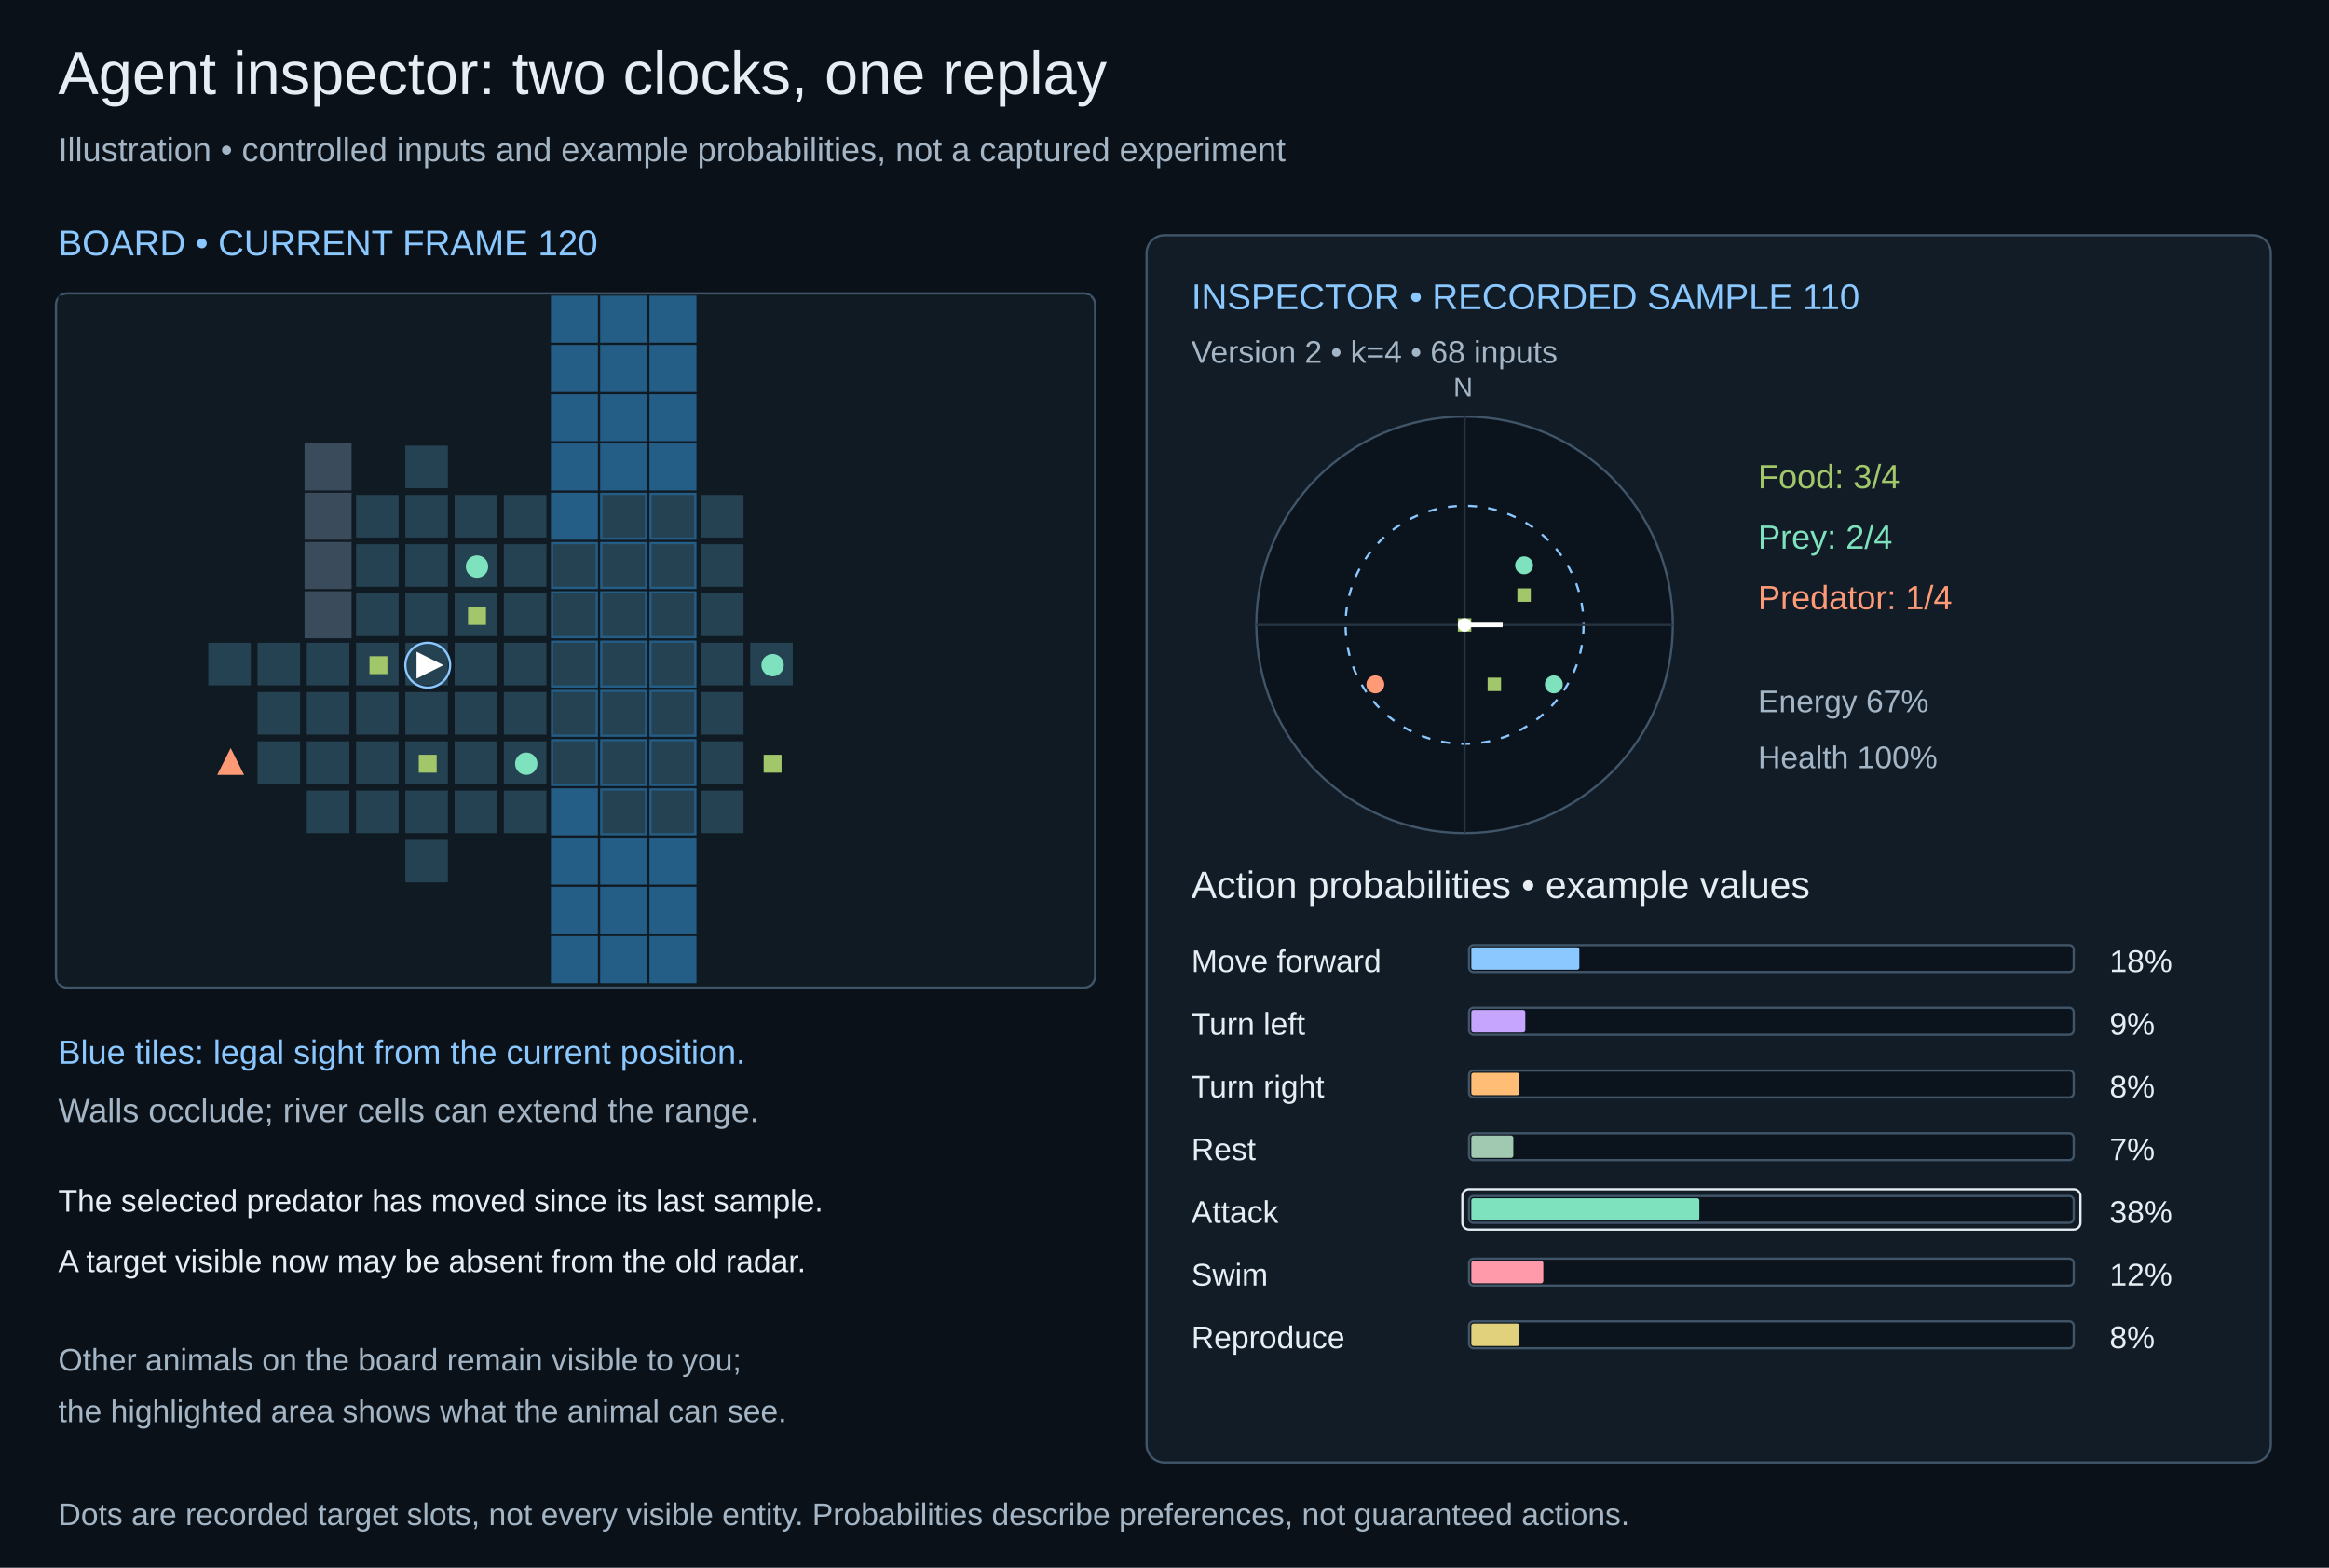
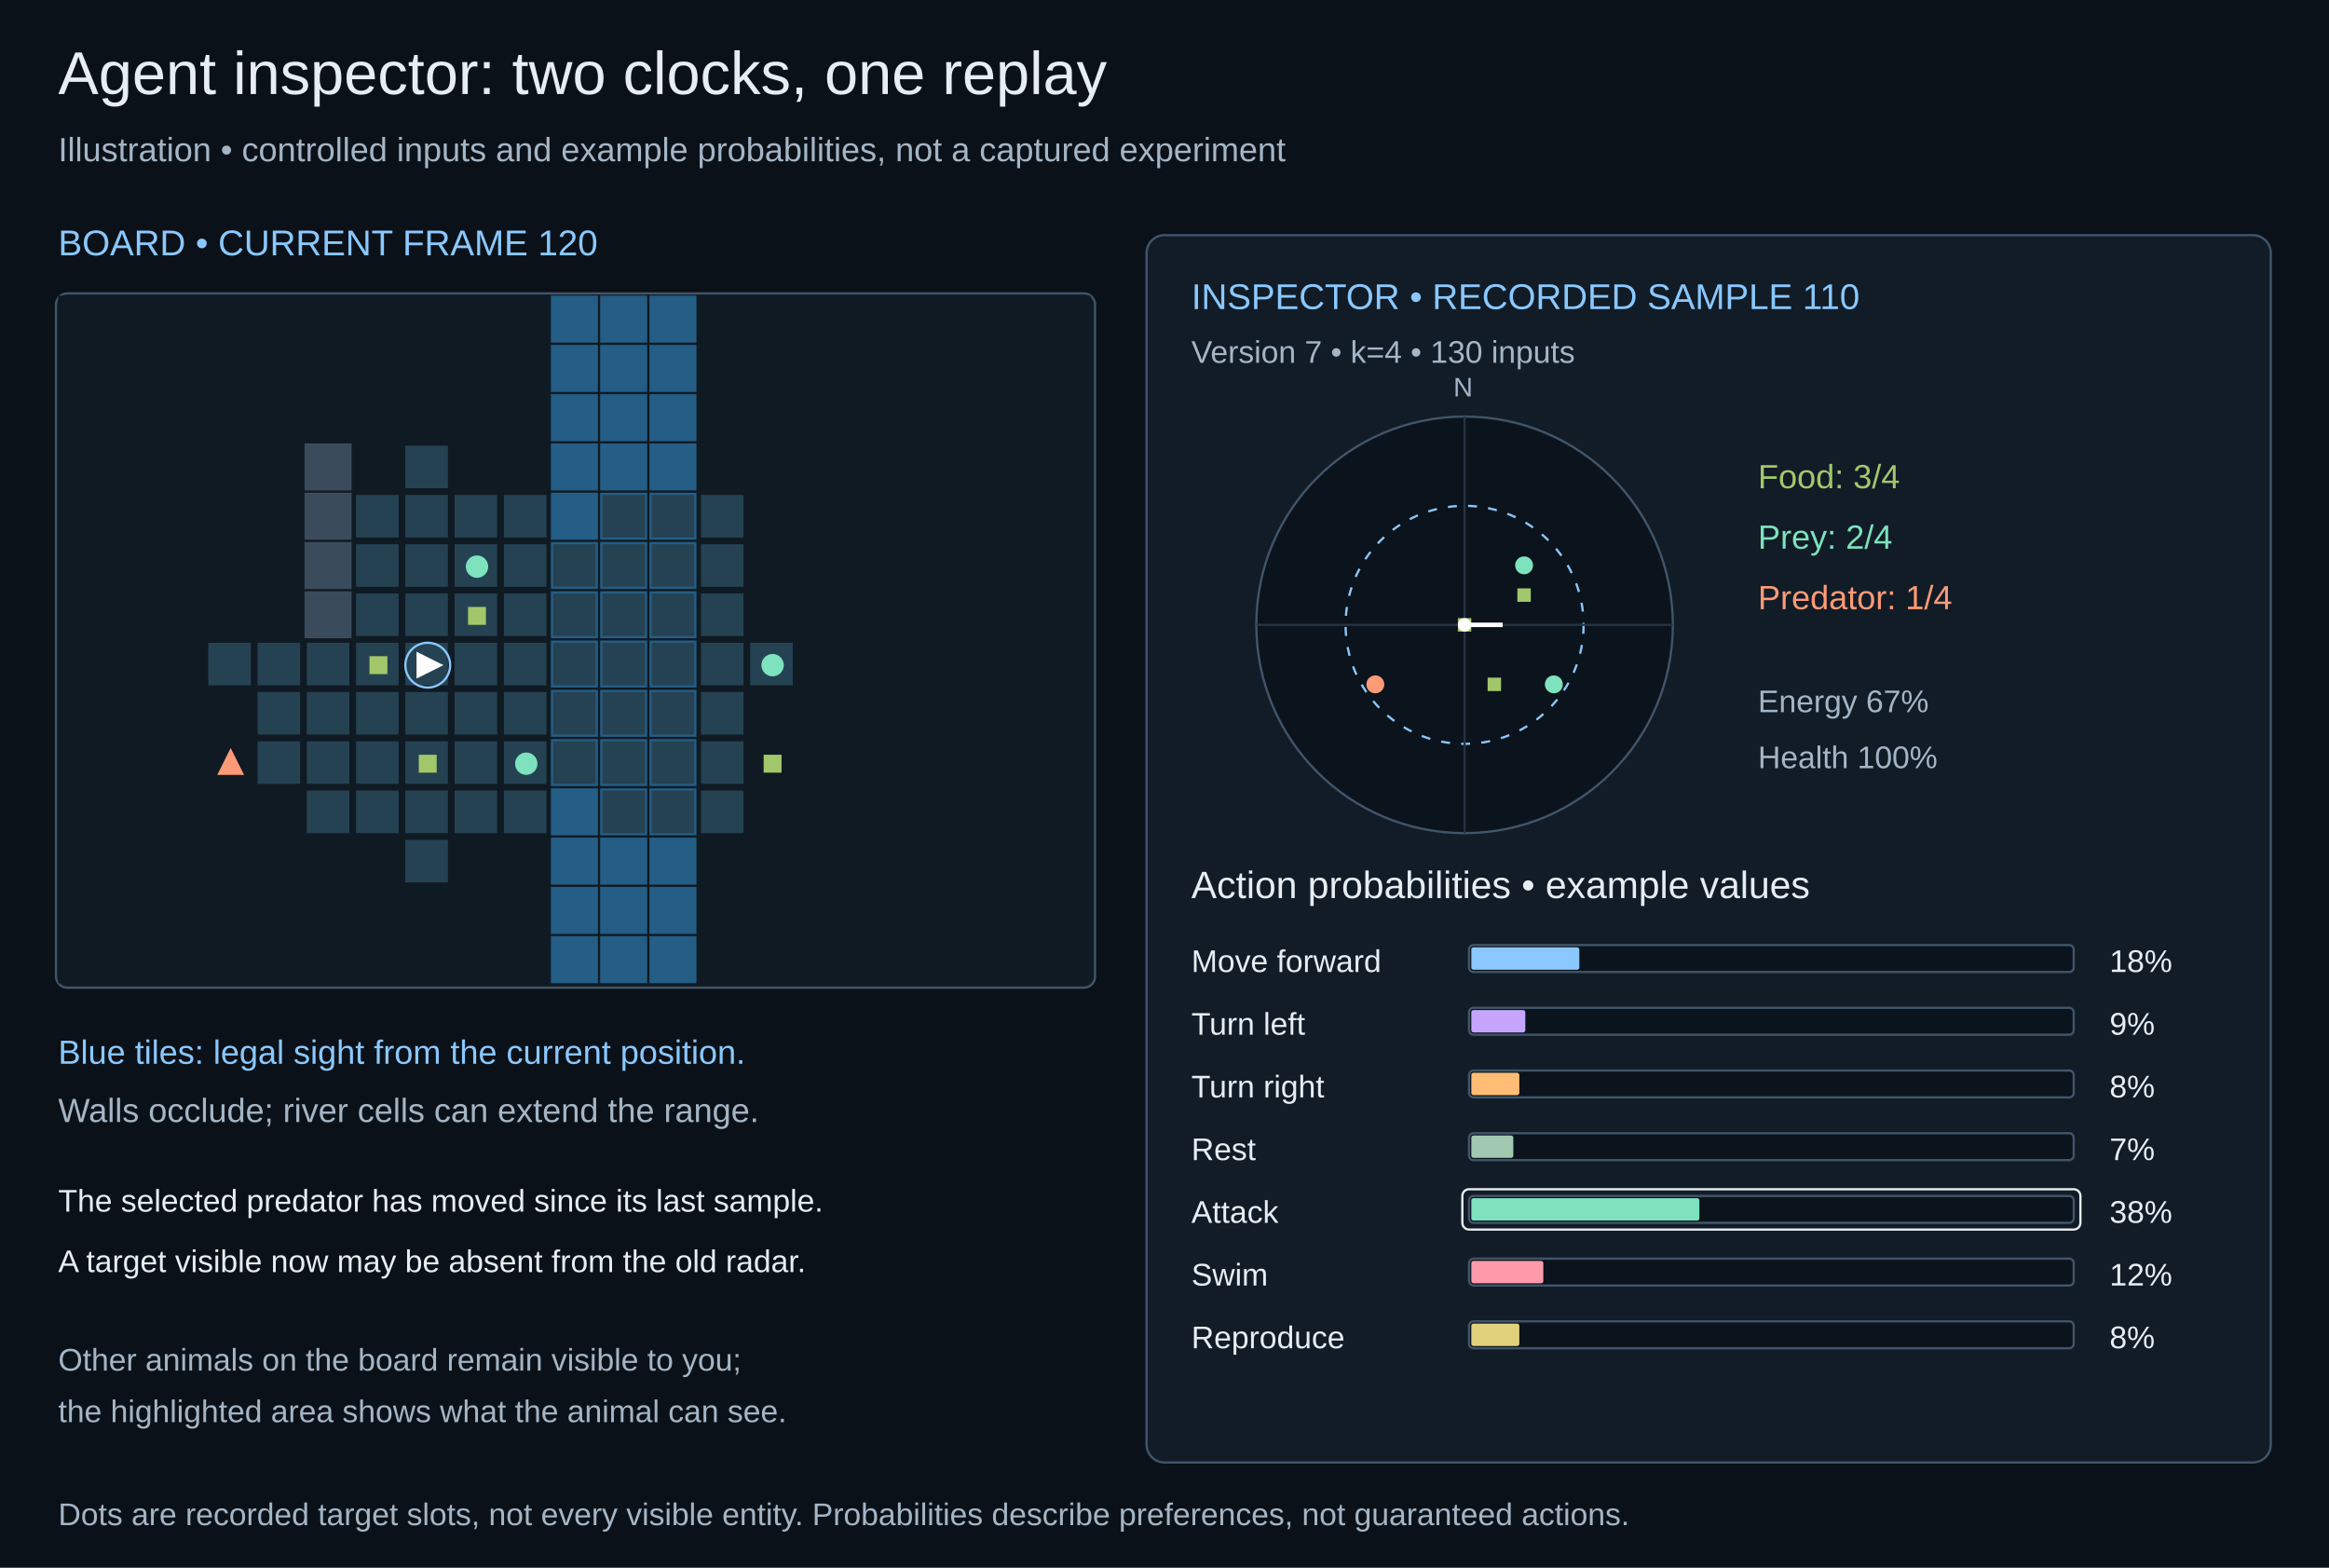
<svg xmlns="http://www.w3.org/2000/svg" width="1040" height="700" viewBox="0 0 1040 700" role="img" aria-labelledby="title description">
  <style>/* Shared source for standalone viewer/inspector SVG specimens. */
@media (prefers-color-scheme: light) {
+   [fill='#03091c'] {
+     fill: #304c52;
+   }
+   [stroke='#89d4ff90'] {
+     stroke: #145b8fb0;
+   }
  svg {
    --viz-0b131c: #eaf0f5;
    --viz-415569: #a2b5c7;
    --viz-263341: #b7c8d7;
    --viz-8ac8ff88: #1f639c88;
    --viz-fff: #172c3c;
    --viz-61798f: #617385;
    --viz-8b9cad: #667788;
    --viz-7de2bd: #19714f;
    --viz-ff9aab: #b33352;
    --viz-ff9a77: #a84122;
    --viz-c6a5ff: #7252a5;
    --viz-a2c76b: #5c741a;
    --viz-8ac8ff: #1f639c;
    --viz-ffbd75: #965616;
    --viz-a1c8b0: #416d55;
    --viz-e1d17c: #7c6a18;
    --viz-79d6df: #236f7c;
  }
+   [fill='#63ab6f'] {
+     fill: #34784a;
+   }
+   [stroke='#63ab6f'] {
+     stroke: #34784a;
+   }
  svg text {
    fill: #172c3c;
  }
  svg .muted,
  svg .viewer-component text {
    fill: #4b6073;
  }
  [fill='#0b131c'] {
    fill: #eaf0f5;
  }
  [stroke='#0b131c'] {
    stroke: #eaf0f5;
  }
  [style*='fill:#0b131c'] {
    fill: #eaf0f5 !important;
  }
  [fill='#415569'] {
    fill: #a2b5c7;
  }
  [stroke='#415569'] {
    stroke: #a2b5c7;
  }
  [style*='fill:#415569'] {
    fill: #a2b5c7 !important;
  }
  [fill='#263341'] {
    fill: #b7c8d7;
  }
  [stroke='#263341'] {
    stroke: #b7c8d7;
  }
  [style*='fill:#263341'] {
    fill: #b7c8d7 !important;
  }
  [fill='#fff'] {
    fill: #172c3c;
  }
  [stroke='#fff'] {
    stroke: #172c3c;
  }
  [style*='fill:#fff'] {
    fill: #172c3c !important;
  }
  [fill='#61798f'] {
    fill: #617385;
  }
  [stroke='#61798f'] {
    stroke: #617385;
  }
  [style*='fill:#61798f'] {
    fill: #617385 !important;
  }
  [fill='#8b9cad'] {
    fill: #667788;
  }
  [stroke='#8b9cad'] {
    stroke: #667788;
  }
  [style*='fill:#8b9cad'] {
    fill: #667788 !important;
  }
  [fill='#7de2bd'] {
    fill: #19714f;
  }
  [stroke='#7de2bd'] {
    stroke: #19714f;
  }
  [style*='fill:#7de2bd'] {
    fill: #19714f !important;
  }
  [fill='#ff9aab'] {
    fill: #b33352;
  }
  [stroke='#ff9aab'] {
    stroke: #b33352;
  }
  [style*='fill:#ff9aab'] {
    fill: #b33352 !important;
  }
  [fill='#ff9a77'] {
    fill: #a84122;
  }
  [stroke='#ff9a77'] {
    stroke: #a84122;
  }
  [style*='fill:#ff9a77'] {
    fill: #a84122 !important;
  }
  [fill='#c6a5ff'] {
    fill: #7252a5;
  }
  [stroke='#c6a5ff'] {
    stroke: #7252a5;
  }
  [style*='fill:#c6a5ff'] {
    fill: #7252a5 !important;
  }
  [fill='#a2c76b'] {
    fill: #5c741a;
  }
  [stroke='#a2c76b'] {
    stroke: #5c741a;
  }
  [style*='fill:#a2c76b'] {
    fill: #5c741a !important;
  }
  [fill='#8ac8ff'] {
    fill: #1f639c;
  }
  [stroke='#8ac8ff'] {
    stroke: #1f639c;
  }
  [style*='fill:#8ac8ff'] {
    fill: #1f639c !important;
  }
  [fill='#ffbd75'] {
    fill: #965616;
  }
  [stroke='#ffbd75'] {
    stroke: #965616;
  }
  [style*='fill:#ffbd75'] {
    fill: #965616 !important;
  }
  [fill='#a1c8b0'] {
    fill: #416d55;
  }
  [stroke='#a1c8b0'] {
    stroke: #416d55;
  }
  [style*='fill:#a1c8b0'] {
    fill: #416d55 !important;
  }
  [fill='#e1d17c'] {
    fill: #7c6a18;
  }
  [stroke='#e1d17c'] {
    stroke: #7c6a18;
  }
  [style*='fill:#e1d17c'] {
    fill: #7c6a18 !important;
  }
  [fill='#79d6df'] {
    fill: #236f7c;
  }
  [stroke='#79d6df'] {
    stroke: #236f7c;
  }
  [style*='fill:#79d6df'] {
    fill: #236f7c !important;
  }
  [fill='#0b1118'] {
    fill: #f2f5f8;
  }
  [stroke='#0b1118'] {
    stroke: #f2f5f8;
  }
  [style*='fill:#0b1118'] {
    fill: #f2f5f8 !important;
  }
  [fill='#111c21'] {
    fill: #f2f5f8;
  }
  [stroke='#111c21'] {
    stroke: #f2f5f8;
  }
  [style*='fill:#111c21'] {
    fill: #f2f5f8 !important;
  }
  [fill='#111c27'] {
    fill: #ffffff;
  }
  [stroke='#111c27'] {
    stroke: #ffffff;
  }
  [style*='fill:#111c27'] {
    fill: #ffffff !important;
  }
  [fill='#101a22'] {
    fill: #dce6d8;
  }
  [stroke='#101a22'] {
    stroke: #dce6d8;
  }
  [style*='fill:#101a22'] {
    fill: #dce6d8 !important;
  }
  [fill='#e6edf3'] {
    fill: #172c3c;
  }
  [stroke='#e6edf3'] {
    stroke: #172c3c;
  }
  [style*='fill:#e6edf3'] {
    fill: #172c3c !important;
  }
  [fill='#e1e9e8'] {
    fill: #172c3c;
  }
  [stroke='#e1e9e8'] {
    stroke: #172c3c;
  }
  [style*='fill:#e1e9e8'] {
    fill: #172c3c !important;
  }
  [fill='#a4b5c5'] {
    fill: #4b6073;
  }
  [stroke='#a4b5c5'] {
    stroke: #4b6073;
  }
  [style*='fill:#a4b5c5'] {
    fill: #4b6073 !important;
  }
  [fill='#a9bacc'] {
    fill: #4b6073;
  }
  [stroke='#a9bacc'] {
    stroke: #4b6073;
  }
  [style*='fill:#a9bacc'] {
    fill: #4b6073 !important;
  }
  [fill='#3a4b5c'] {
    fill: #6a7d89;
  }
  [stroke='#3a4b5c'] {
    stroke: #6a7d89;
  }
  [style*='fill:#3a4b5c'] {
    fill: #6a7d89 !important;
  }
  [fill='#13212a'] {
    fill: #e3edf4;
  }
  [fill='#1c1019'] {
    fill: #f6e3ea;
  }
  [fill='#102632'] {
    fill: #dceef7;
  }
  [fill='#f0dfba75'] {
    fill: #f7ead2;
+   }
+   /* Same-species competition uses the actual viewer's light-theme amber. */
+   [fill='#ffd08a'] {
+     fill: #9a4100;
+   }
+   [stroke='#ffd08a'] {
+     stroke: #9a4100;
+   }
+   text[stroke='#111827'] {
+     stroke: #ffffff;
  }
}
</style>
  <style>text{font-family:Arial,sans-serif;fill:#e6edf3}.muted{fill:#a4b5c5}</style>
  <rect x="0" y="0" width="1040" height="700" rx="0" fill="#0b1118" />
  <text x="26" y="42" font-size="27">Agent inspector: two clocks, one replay</text>
  <text x="26" y="72" font-size="15" style="fill:#a4b5c5">Illustration • controlled inputs and example probabilities, not a captured experiment</text>
  <text x="26" y="114" font-size="16" style="fill:#8ac8ff">BOARD • CURRENT FRAME 120</text>
  <rect x="25" y="131" width="464" height="310" rx="5" fill="#101a22" stroke="#415569" />
  <rect x="26" y="132" width="21" height="21" rx="0" fill="#101a22" />
  <rect x="48" y="132" width="21" height="21" rx="0" fill="#101a22" />
  <rect x="70" y="132" width="21" height="21" rx="0" fill="#101a22" />
  <rect x="92" y="132" width="21" height="21" rx="0" fill="#101a22" />
  <rect x="114" y="132" width="21" height="21" rx="0" fill="#101a22" />
  <rect x="136" y="132" width="21" height="21" rx="0" fill="#101a22" />
  <rect x="158" y="132" width="21" height="21" rx="0" fill="#101a22" />
  <rect x="180" y="132" width="21" height="21" rx="0" fill="#101a22" />
  <rect x="202" y="132" width="21" height="21" rx="0" fill="#101a22" />
  <rect x="224" y="132" width="21" height="21" rx="0" fill="#101a22" />
  <rect x="246" y="132" width="21" height="21" rx="0" fill="#245d86" />
  <rect x="268" y="132" width="21" height="21" rx="0" fill="#245d86" />
  <rect x="290" y="132" width="21" height="21" rx="0" fill="#245d86" />
  <rect x="312" y="132" width="21" height="21" rx="0" fill="#101a22" />
  <rect x="334" y="132" width="21" height="21" rx="0" fill="#101a22" />
  <rect x="356" y="132" width="21" height="21" rx="0" fill="#101a22" />
  <rect x="378" y="132" width="21" height="21" rx="0" fill="#101a22" />
  <rect x="400" y="132" width="21" height="21" rx="0" fill="#101a22" />
  <rect x="422" y="132" width="21" height="21" rx="0" fill="#101a22" />
  <rect x="444" y="132" width="21" height="21" rx="0" fill="#101a22" />
  <rect x="466" y="132" width="21" height="21" rx="0" fill="#101a22" />
  <rect x="26" y="154" width="21" height="21" rx="0" fill="#101a22" />
  <rect x="48" y="154" width="21" height="21" rx="0" fill="#101a22" />
  <rect x="70" y="154" width="21" height="21" rx="0" fill="#101a22" />
  <rect x="92" y="154" width="21" height="21" rx="0" fill="#101a22" />
  <rect x="114" y="154" width="21" height="21" rx="0" fill="#101a22" />
  <rect x="136" y="154" width="21" height="21" rx="0" fill="#101a22" />
  <rect x="158" y="154" width="21" height="21" rx="0" fill="#101a22" />
  <rect x="180" y="154" width="21" height="21" rx="0" fill="#101a22" />
  <rect x="202" y="154" width="21" height="21" rx="0" fill="#101a22" />
  <rect x="224" y="154" width="21" height="21" rx="0" fill="#101a22" />
  <rect x="246" y="154" width="21" height="21" rx="0" fill="#245d86" />
  <rect x="268" y="154" width="21" height="21" rx="0" fill="#245d86" />
  <rect x="290" y="154" width="21" height="21" rx="0" fill="#245d86" />
  <rect x="312" y="154" width="21" height="21" rx="0" fill="#101a22" />
  <rect x="334" y="154" width="21" height="21" rx="0" fill="#101a22" />
  <rect x="356" y="154" width="21" height="21" rx="0" fill="#101a22" />
  <rect x="378" y="154" width="21" height="21" rx="0" fill="#101a22" />
  <rect x="400" y="154" width="21" height="21" rx="0" fill="#101a22" />
  <rect x="422" y="154" width="21" height="21" rx="0" fill="#101a22" />
  <rect x="444" y="154" width="21" height="21" rx="0" fill="#101a22" />
  <rect x="466" y="154" width="21" height="21" rx="0" fill="#101a22" />
  <rect x="26" y="176" width="21" height="21" rx="0" fill="#101a22" />
  <rect x="48" y="176" width="21" height="21" rx="0" fill="#101a22" />
  <rect x="70" y="176" width="21" height="21" rx="0" fill="#101a22" />
  <rect x="92" y="176" width="21" height="21" rx="0" fill="#101a22" />
  <rect x="114" y="176" width="21" height="21" rx="0" fill="#101a22" />
  <rect x="136" y="176" width="21" height="21" rx="0" fill="#101a22" />
  <rect x="158" y="176" width="21" height="21" rx="0" fill="#101a22" />
  <rect x="180" y="176" width="21" height="21" rx="0" fill="#101a22" />
  <rect x="202" y="176" width="21" height="21" rx="0" fill="#101a22" />
  <rect x="224" y="176" width="21" height="21" rx="0" fill="#101a22" />
  <rect x="246" y="176" width="21" height="21" rx="0" fill="#245d86" />
  <rect x="268" y="176" width="21" height="21" rx="0" fill="#245d86" />
  <rect x="290" y="176" width="21" height="21" rx="0" fill="#245d86" />
  <rect x="312" y="176" width="21" height="21" rx="0" fill="#101a22" />
  <rect x="334" y="176" width="21" height="21" rx="0" fill="#101a22" />
  <rect x="356" y="176" width="21" height="21" rx="0" fill="#101a22" />
  <rect x="378" y="176" width="21" height="21" rx="0" fill="#101a22" />
  <rect x="400" y="176" width="21" height="21" rx="0" fill="#101a22" />
  <rect x="422" y="176" width="21" height="21" rx="0" fill="#101a22" />
  <rect x="444" y="176" width="21" height="21" rx="0" fill="#101a22" />
  <rect x="466" y="176" width="21" height="21" rx="0" fill="#101a22" />
  <rect x="26" y="198" width="21" height="21" rx="0" fill="#101a22" />
  <rect x="48" y="198" width="21" height="21" rx="0" fill="#101a22" />
  <rect x="70" y="198" width="21" height="21" rx="0" fill="#101a22" />
  <rect x="92" y="198" width="21" height="21" rx="0" fill="#101a22" />
  <rect x="114" y="198" width="21" height="21" rx="0" fill="#101a22" />
  <rect x="136" y="198" width="21" height="21" rx="0" fill="#3a4b5c" />
  <rect x="158" y="198" width="21" height="21" rx="0" fill="#101a22" />
  <rect x="180" y="198" width="21" height="21" rx="0" fill="#101a22" />
  <rect x="202" y="198" width="21" height="21" rx="0" fill="#101a22" />
  <rect x="224" y="198" width="21" height="21" rx="0" fill="#101a22" />
  <rect x="246" y="198" width="21" height="21" rx="0" fill="#245d86" />
  <rect x="268" y="198" width="21" height="21" rx="0" fill="#245d86" />
  <rect x="290" y="198" width="21" height="21" rx="0" fill="#245d86" />
  <rect x="312" y="198" width="21" height="21" rx="0" fill="#101a22" />
  <rect x="334" y="198" width="21" height="21" rx="0" fill="#101a22" />
  <rect x="356" y="198" width="21" height="21" rx="0" fill="#101a22" />
  <rect x="378" y="198" width="21" height="21" rx="0" fill="#101a22" />
  <rect x="400" y="198" width="21" height="21" rx="0" fill="#101a22" />
  <rect x="422" y="198" width="21" height="21" rx="0" fill="#101a22" />
  <rect x="444" y="198" width="21" height="21" rx="0" fill="#101a22" />
  <rect x="466" y="198" width="21" height="21" rx="0" fill="#101a22" />
  <rect x="26" y="220" width="21" height="21" rx="0" fill="#101a22" />
  <rect x="48" y="220" width="21" height="21" rx="0" fill="#101a22" />
  <rect x="70" y="220" width="21" height="21" rx="0" fill="#101a22" />
  <rect x="92" y="220" width="21" height="21" rx="0" fill="#101a22" />
  <rect x="114" y="220" width="21" height="21" rx="0" fill="#101a22" />
  <rect x="136" y="220" width="21" height="21" rx="0" fill="#3a4b5c" />
  <rect x="158" y="220" width="21" height="21" rx="0" fill="#101a22" />
  <rect x="180" y="220" width="21" height="21" rx="0" fill="#101a22" />
  <rect x="202" y="220" width="21" height="21" rx="0" fill="#101a22" />
  <rect x="224" y="220" width="21" height="21" rx="0" fill="#101a22" />
  <rect x="246" y="220" width="21" height="21" rx="0" fill="#245d86" />
  <rect x="268" y="220" width="21" height="21" rx="0" fill="#245d86" />
  <rect x="290" y="220" width="21" height="21" rx="0" fill="#245d86" />
  <rect x="312" y="220" width="21" height="21" rx="0" fill="#101a22" />
  <rect x="334" y="220" width="21" height="21" rx="0" fill="#101a22" />
  <rect x="356" y="220" width="21" height="21" rx="0" fill="#101a22" />
  <rect x="378" y="220" width="21" height="21" rx="0" fill="#101a22" />
  <rect x="400" y="220" width="21" height="21" rx="0" fill="#101a22" />
  <rect x="422" y="220" width="21" height="21" rx="0" fill="#101a22" />
  <rect x="444" y="220" width="21" height="21" rx="0" fill="#101a22" />
  <rect x="466" y="220" width="21" height="21" rx="0" fill="#101a22" />
  <rect x="26" y="242" width="21" height="21" rx="0" fill="#101a22" />
  <rect x="48" y="242" width="21" height="21" rx="0" fill="#101a22" />
  <rect x="70" y="242" width="21" height="21" rx="0" fill="#101a22" />
  <rect x="92" y="242" width="21" height="21" rx="0" fill="#101a22" />
  <rect x="114" y="242" width="21" height="21" rx="0" fill="#101a22" />
  <rect x="136" y="242" width="21" height="21" rx="0" fill="#3a4b5c" />
  <rect x="158" y="242" width="21" height="21" rx="0" fill="#101a22" />
  <rect x="180" y="242" width="21" height="21" rx="0" fill="#101a22" />
  <rect x="202" y="242" width="21" height="21" rx="0" fill="#101a22" />
  <rect x="224" y="242" width="21" height="21" rx="0" fill="#101a22" />
  <rect x="246" y="242" width="21" height="21" rx="0" fill="#245d86" />
  <rect x="268" y="242" width="21" height="21" rx="0" fill="#245d86" />
  <rect x="290" y="242" width="21" height="21" rx="0" fill="#245d86" />
  <rect x="312" y="242" width="21" height="21" rx="0" fill="#101a22" />
  <rect x="334" y="242" width="21" height="21" rx="0" fill="#101a22" />
  <rect x="356" y="242" width="21" height="21" rx="0" fill="#101a22" />
  <rect x="378" y="242" width="21" height="21" rx="0" fill="#101a22" />
  <rect x="400" y="242" width="21" height="21" rx="0" fill="#101a22" />
  <rect x="422" y="242" width="21" height="21" rx="0" fill="#101a22" />
  <rect x="444" y="242" width="21" height="21" rx="0" fill="#101a22" />
  <rect x="466" y="242" width="21" height="21" rx="0" fill="#101a22" />
  <rect x="26" y="264" width="21" height="21" rx="0" fill="#101a22" />
  <rect x="48" y="264" width="21" height="21" rx="0" fill="#101a22" />
  <rect x="70" y="264" width="21" height="21" rx="0" fill="#101a22" />
  <rect x="92" y="264" width="21" height="21" rx="0" fill="#101a22" />
  <rect x="114" y="264" width="21" height="21" rx="0" fill="#101a22" />
  <rect x="136" y="264" width="21" height="21" rx="0" fill="#3a4b5c" />
  <rect x="158" y="264" width="21" height="21" rx="0" fill="#101a22" />
  <rect x="180" y="264" width="21" height="21" rx="0" fill="#101a22" />
  <rect x="202" y="264" width="21" height="21" rx="0" fill="#101a22" />
  <rect x="224" y="264" width="21" height="21" rx="0" fill="#101a22" />
  <rect x="246" y="264" width="21" height="21" rx="0" fill="#245d86" />
  <rect x="268" y="264" width="21" height="21" rx="0" fill="#245d86" />
  <rect x="290" y="264" width="21" height="21" rx="0" fill="#245d86" />
  <rect x="312" y="264" width="21" height="21" rx="0" fill="#101a22" />
  <rect x="334" y="264" width="21" height="21" rx="0" fill="#101a22" />
  <rect x="356" y="264" width="21" height="21" rx="0" fill="#101a22" />
  <rect x="378" y="264" width="21" height="21" rx="0" fill="#101a22" />
  <rect x="400" y="264" width="21" height="21" rx="0" fill="#101a22" />
  <rect x="422" y="264" width="21" height="21" rx="0" fill="#101a22" />
  <rect x="444" y="264" width="21" height="21" rx="0" fill="#101a22" />
  <rect x="466" y="264" width="21" height="21" rx="0" fill="#101a22" />
  <rect x="26" y="286" width="21" height="21" rx="0" fill="#101a22" />
  <rect x="48" y="286" width="21" height="21" rx="0" fill="#101a22" />
  <rect x="70" y="286" width="21" height="21" rx="0" fill="#101a22" />
  <rect x="92" y="286" width="21" height="21" rx="0" fill="#101a22" />
  <rect x="114" y="286" width="21" height="21" rx="0" fill="#101a22" />
  <rect x="136" y="286" width="21" height="21" rx="0" fill="#101a22" />
  <rect x="158" y="286" width="21" height="21" rx="0" fill="#101a22" />
  <rect x="180" y="286" width="21" height="21" rx="0" fill="#101a22" />
  <rect x="202" y="286" width="21" height="21" rx="0" fill="#101a22" />
  <rect x="224" y="286" width="21" height="21" rx="0" fill="#101a22" />
  <rect x="246" y="286" width="21" height="21" rx="0" fill="#245d86" />
  <rect x="268" y="286" width="21" height="21" rx="0" fill="#245d86" />
  <rect x="290" y="286" width="21" height="21" rx="0" fill="#245d86" />
  <rect x="312" y="286" width="21" height="21" rx="0" fill="#101a22" />
  <rect x="334" y="286" width="21" height="21" rx="0" fill="#101a22" />
  <rect x="356" y="286" width="21" height="21" rx="0" fill="#101a22" />
  <rect x="378" y="286" width="21" height="21" rx="0" fill="#101a22" />
  <rect x="400" y="286" width="21" height="21" rx="0" fill="#101a22" />
  <rect x="422" y="286" width="21" height="21" rx="0" fill="#101a22" />
  <rect x="444" y="286" width="21" height="21" rx="0" fill="#101a22" />
  <rect x="466" y="286" width="21" height="21" rx="0" fill="#101a22" />
  <rect x="26" y="308" width="21" height="21" rx="0" fill="#101a22" />
  <rect x="48" y="308" width="21" height="21" rx="0" fill="#101a22" />
  <rect x="70" y="308" width="21" height="21" rx="0" fill="#101a22" />
  <rect x="92" y="308" width="21" height="21" rx="0" fill="#101a22" />
  <rect x="114" y="308" width="21" height="21" rx="0" fill="#101a22" />
  <rect x="136" y="308" width="21" height="21" rx="0" fill="#101a22" />
  <rect x="158" y="308" width="21" height="21" rx="0" fill="#101a22" />
  <rect x="180" y="308" width="21" height="21" rx="0" fill="#101a22" />
  <rect x="202" y="308" width="21" height="21" rx="0" fill="#101a22" />
  <rect x="224" y="308" width="21" height="21" rx="0" fill="#101a22" />
  <rect x="246" y="308" width="21" height="21" rx="0" fill="#245d86" />
  <rect x="268" y="308" width="21" height="21" rx="0" fill="#245d86" />
  <rect x="290" y="308" width="21" height="21" rx="0" fill="#245d86" />
  <rect x="312" y="308" width="21" height="21" rx="0" fill="#101a22" />
  <rect x="334" y="308" width="21" height="21" rx="0" fill="#101a22" />
  <rect x="356" y="308" width="21" height="21" rx="0" fill="#101a22" />
  <rect x="378" y="308" width="21" height="21" rx="0" fill="#101a22" />
  <rect x="400" y="308" width="21" height="21" rx="0" fill="#101a22" />
  <rect x="422" y="308" width="21" height="21" rx="0" fill="#101a22" />
  <rect x="444" y="308" width="21" height="21" rx="0" fill="#101a22" />
  <rect x="466" y="308" width="21" height="21" rx="0" fill="#101a22" />
  <rect x="26" y="330" width="21" height="21" rx="0" fill="#101a22" />
  <rect x="48" y="330" width="21" height="21" rx="0" fill="#101a22" />
  <rect x="70" y="330" width="21" height="21" rx="0" fill="#101a22" />
  <rect x="92" y="330" width="21" height="21" rx="0" fill="#101a22" />
  <rect x="114" y="330" width="21" height="21" rx="0" fill="#101a22" />
  <rect x="136" y="330" width="21" height="21" rx="0" fill="#101a22" />
  <rect x="158" y="330" width="21" height="21" rx="0" fill="#101a22" />
  <rect x="180" y="330" width="21" height="21" rx="0" fill="#101a22" />
  <rect x="202" y="330" width="21" height="21" rx="0" fill="#101a22" />
  <rect x="224" y="330" width="21" height="21" rx="0" fill="#101a22" />
  <rect x="246" y="330" width="21" height="21" rx="0" fill="#245d86" />
  <rect x="268" y="330" width="21" height="21" rx="0" fill="#245d86" />
  <rect x="290" y="330" width="21" height="21" rx="0" fill="#245d86" />
  <rect x="312" y="330" width="21" height="21" rx="0" fill="#101a22" />
  <rect x="334" y="330" width="21" height="21" rx="0" fill="#101a22" />
  <rect x="356" y="330" width="21" height="21" rx="0" fill="#101a22" />
  <rect x="378" y="330" width="21" height="21" rx="0" fill="#101a22" />
  <rect x="400" y="330" width="21" height="21" rx="0" fill="#101a22" />
  <rect x="422" y="330" width="21" height="21" rx="0" fill="#101a22" />
  <rect x="444" y="330" width="21" height="21" rx="0" fill="#101a22" />
  <rect x="466" y="330" width="21" height="21" rx="0" fill="#101a22" />
  <rect x="26" y="352" width="21" height="21" rx="0" fill="#101a22" />
  <rect x="48" y="352" width="21" height="21" rx="0" fill="#101a22" />
  <rect x="70" y="352" width="21" height="21" rx="0" fill="#101a22" />
  <rect x="92" y="352" width="21" height="21" rx="0" fill="#101a22" />
  <rect x="114" y="352" width="21" height="21" rx="0" fill="#101a22" />
  <rect x="136" y="352" width="21" height="21" rx="0" fill="#101a22" />
  <rect x="158" y="352" width="21" height="21" rx="0" fill="#101a22" />
  <rect x="180" y="352" width="21" height="21" rx="0" fill="#101a22" />
  <rect x="202" y="352" width="21" height="21" rx="0" fill="#101a22" />
  <rect x="224" y="352" width="21" height="21" rx="0" fill="#101a22" />
  <rect x="246" y="352" width="21" height="21" rx="0" fill="#245d86" />
  <rect x="268" y="352" width="21" height="21" rx="0" fill="#245d86" />
  <rect x="290" y="352" width="21" height="21" rx="0" fill="#245d86" />
  <rect x="312" y="352" width="21" height="21" rx="0" fill="#101a22" />
  <rect x="334" y="352" width="21" height="21" rx="0" fill="#101a22" />
  <rect x="356" y="352" width="21" height="21" rx="0" fill="#101a22" />
  <rect x="378" y="352" width="21" height="21" rx="0" fill="#101a22" />
  <rect x="400" y="352" width="21" height="21" rx="0" fill="#101a22" />
  <rect x="422" y="352" width="21" height="21" rx="0" fill="#101a22" />
  <rect x="444" y="352" width="21" height="21" rx="0" fill="#101a22" />
  <rect x="466" y="352" width="21" height="21" rx="0" fill="#101a22" />
  <rect x="26" y="374" width="21" height="21" rx="0" fill="#101a22" />
  <rect x="48" y="374" width="21" height="21" rx="0" fill="#101a22" />
  <rect x="70" y="374" width="21" height="21" rx="0" fill="#101a22" />
  <rect x="92" y="374" width="21" height="21" rx="0" fill="#101a22" />
  <rect x="114" y="374" width="21" height="21" rx="0" fill="#101a22" />
  <rect x="136" y="374" width="21" height="21" rx="0" fill="#101a22" />
  <rect x="158" y="374" width="21" height="21" rx="0" fill="#101a22" />
  <rect x="180" y="374" width="21" height="21" rx="0" fill="#101a22" />
  <rect x="202" y="374" width="21" height="21" rx="0" fill="#101a22" />
  <rect x="224" y="374" width="21" height="21" rx="0" fill="#101a22" />
  <rect x="246" y="374" width="21" height="21" rx="0" fill="#245d86" />
  <rect x="268" y="374" width="21" height="21" rx="0" fill="#245d86" />
  <rect x="290" y="374" width="21" height="21" rx="0" fill="#245d86" />
  <rect x="312" y="374" width="21" height="21" rx="0" fill="#101a22" />
  <rect x="334" y="374" width="21" height="21" rx="0" fill="#101a22" />
  <rect x="356" y="374" width="21" height="21" rx="0" fill="#101a22" />
  <rect x="378" y="374" width="21" height="21" rx="0" fill="#101a22" />
  <rect x="400" y="374" width="21" height="21" rx="0" fill="#101a22" />
  <rect x="422" y="374" width="21" height="21" rx="0" fill="#101a22" />
  <rect x="444" y="374" width="21" height="21" rx="0" fill="#101a22" />
  <rect x="466" y="374" width="21" height="21" rx="0" fill="#101a22" />
  <rect x="26" y="396" width="21" height="21" rx="0" fill="#101a22" />
  <rect x="48" y="396" width="21" height="21" rx="0" fill="#101a22" />
  <rect x="70" y="396" width="21" height="21" rx="0" fill="#101a22" />
  <rect x="92" y="396" width="21" height="21" rx="0" fill="#101a22" />
  <rect x="114" y="396" width="21" height="21" rx="0" fill="#101a22" />
  <rect x="136" y="396" width="21" height="21" rx="0" fill="#101a22" />
  <rect x="158" y="396" width="21" height="21" rx="0" fill="#101a22" />
  <rect x="180" y="396" width="21" height="21" rx="0" fill="#101a22" />
  <rect x="202" y="396" width="21" height="21" rx="0" fill="#101a22" />
  <rect x="224" y="396" width="21" height="21" rx="0" fill="#101a22" />
  <rect x="246" y="396" width="21" height="21" rx="0" fill="#245d86" />
  <rect x="268" y="396" width="21" height="21" rx="0" fill="#245d86" />
  <rect x="290" y="396" width="21" height="21" rx="0" fill="#245d86" />
  <rect x="312" y="396" width="21" height="21" rx="0" fill="#101a22" />
  <rect x="334" y="396" width="21" height="21" rx="0" fill="#101a22" />
  <rect x="356" y="396" width="21" height="21" rx="0" fill="#101a22" />
  <rect x="378" y="396" width="21" height="21" rx="0" fill="#101a22" />
  <rect x="400" y="396" width="21" height="21" rx="0" fill="#101a22" />
  <rect x="422" y="396" width="21" height="21" rx="0" fill="#101a22" />
  <rect x="444" y="396" width="21" height="21" rx="0" fill="#101a22" />
  <rect x="466" y="396" width="21" height="21" rx="0" fill="#101a22" />
  <rect x="26" y="418" width="21" height="21" rx="0" fill="#101a22" />
  <rect x="48" y="418" width="21" height="21" rx="0" fill="#101a22" />
  <rect x="70" y="418" width="21" height="21" rx="0" fill="#101a22" />
  <rect x="92" y="418" width="21" height="21" rx="0" fill="#101a22" />
  <rect x="114" y="418" width="21" height="21" rx="0" fill="#101a22" />
  <rect x="136" y="418" width="21" height="21" rx="0" fill="#101a22" />
  <rect x="158" y="418" width="21" height="21" rx="0" fill="#101a22" />
  <rect x="180" y="418" width="21" height="21" rx="0" fill="#101a22" />
  <rect x="202" y="418" width="21" height="21" rx="0" fill="#101a22" />
  <rect x="224" y="418" width="21" height="21" rx="0" fill="#101a22" />
  <rect x="246" y="418" width="21" height="21" rx="0" fill="#245d86" />
  <rect x="268" y="418" width="21" height="21" rx="0" fill="#245d86" />
  <rect x="290" y="418" width="21" height="21" rx="0" fill="#245d86" />
  <rect x="312" y="418" width="21" height="21" rx="0" fill="#101a22" />
  <rect x="334" y="418" width="21" height="21" rx="0" fill="#101a22" />
  <rect x="356" y="418" width="21" height="21" rx="0" fill="#101a22" />
  <rect x="378" y="418" width="21" height="21" rx="0" fill="#101a22" />
  <rect x="400" y="418" width="21" height="21" rx="0" fill="#101a22" />
  <rect x="422" y="418" width="21" height="21" rx="0" fill="#101a22" />
  <rect x="444" y="418" width="21" height="21" rx="0" fill="#101a22" />
  <rect x="466" y="418" width="21" height="21" rx="0" fill="#101a22" />
  <rect x="181" y="199" width="19" height="19" rx="0" fill="#254252" />
  <rect x="159" y="221" width="19" height="19" rx="0" fill="#254252" />
  <rect x="181" y="221" width="19" height="19" rx="0" fill="#254252" />
  <rect x="203" y="221" width="19" height="19" rx="0" fill="#254252" />
  <rect x="225" y="221" width="19" height="19" rx="0" fill="#254252" />
  <rect x="269" y="221" width="19" height="19" rx="0" fill="#254252" />
  <rect x="291" y="221" width="19" height="19" rx="0" fill="#254252" />
  <rect x="313" y="221" width="19" height="19" rx="0" fill="#254252" />
  <rect x="159" y="243" width="19" height="19" rx="0" fill="#254252" />
  <rect x="181" y="243" width="19" height="19" rx="0" fill="#254252" />
  <rect x="203" y="243" width="19" height="19" rx="0" fill="#254252" />
  <rect x="225" y="243" width="19" height="19" rx="0" fill="#254252" />
  <rect x="247" y="243" width="19" height="19" rx="0" fill="#254252" />
  <rect x="269" y="243" width="19" height="19" rx="0" fill="#254252" />
  <rect x="291" y="243" width="19" height="19" rx="0" fill="#254252" />
  <rect x="313" y="243" width="19" height="19" rx="0" fill="#254252" />
  <rect x="159" y="265" width="19" height="19" rx="0" fill="#254252" />
  <rect x="181" y="265" width="19" height="19" rx="0" fill="#254252" />
  <rect x="203" y="265" width="19" height="19" rx="0" fill="#254252" />
  <rect x="225" y="265" width="19" height="19" rx="0" fill="#254252" />
  <rect x="247" y="265" width="19" height="19" rx="0" fill="#254252" />
  <rect x="269" y="265" width="19" height="19" rx="0" fill="#254252" />
  <rect x="291" y="265" width="19" height="19" rx="0" fill="#254252" />
  <rect x="313" y="265" width="19" height="19" rx="0" fill="#254252" />
  <rect x="93" y="287" width="19" height="19" rx="0" fill="#254252" />
  <rect x="115" y="287" width="19" height="19" rx="0" fill="#254252" />
  <rect x="137" y="287" width="19" height="19" rx="0" fill="#254252" />
  <rect x="159" y="287" width="19" height="19" rx="0" fill="#254252" />
  <rect x="181" y="287" width="19" height="19" rx="0" fill="#254252" />
  <rect x="203" y="287" width="19" height="19" rx="0" fill="#254252" />
  <rect x="225" y="287" width="19" height="19" rx="0" fill="#254252" />
  <rect x="247" y="287" width="19" height="19" rx="0" fill="#254252" />
  <rect x="269" y="287" width="19" height="19" rx="0" fill="#254252" />
  <rect x="291" y="287" width="19" height="19" rx="0" fill="#254252" />
  <rect x="313" y="287" width="19" height="19" rx="0" fill="#254252" />
  <rect x="335" y="287" width="19" height="19" rx="0" fill="#254252" />
  <rect x="115" y="309" width="19" height="19" rx="0" fill="#254252" />
  <rect x="137" y="309" width="19" height="19" rx="0" fill="#254252" />
  <rect x="159" y="309" width="19" height="19" rx="0" fill="#254252" />
  <rect x="181" y="309" width="19" height="19" rx="0" fill="#254252" />
  <rect x="203" y="309" width="19" height="19" rx="0" fill="#254252" />
  <rect x="225" y="309" width="19" height="19" rx="0" fill="#254252" />
  <rect x="247" y="309" width="19" height="19" rx="0" fill="#254252" />
  <rect x="269" y="309" width="19" height="19" rx="0" fill="#254252" />
  <rect x="291" y="309" width="19" height="19" rx="0" fill="#254252" />
  <rect x="313" y="309" width="19" height="19" rx="0" fill="#254252" />
  <rect x="115" y="331" width="19" height="19" rx="0" fill="#254252" />
  <rect x="137" y="331" width="19" height="19" rx="0" fill="#254252" />
  <rect x="159" y="331" width="19" height="19" rx="0" fill="#254252" />
  <rect x="181" y="331" width="19" height="19" rx="0" fill="#254252" />
  <rect x="203" y="331" width="19" height="19" rx="0" fill="#254252" />
  <rect x="225" y="331" width="19" height="19" rx="0" fill="#254252" />
  <rect x="247" y="331" width="19" height="19" rx="0" fill="#254252" />
  <rect x="269" y="331" width="19" height="19" rx="0" fill="#254252" />
  <rect x="291" y="331" width="19" height="19" rx="0" fill="#254252" />
  <rect x="313" y="331" width="19" height="19" rx="0" fill="#254252" />
  <rect x="137" y="353" width="19" height="19" rx="0" fill="#254252" />
  <rect x="159" y="353" width="19" height="19" rx="0" fill="#254252" />
  <rect x="181" y="353" width="19" height="19" rx="0" fill="#254252" />
  <rect x="203" y="353" width="19" height="19" rx="0" fill="#254252" />
  <rect x="225" y="353" width="19" height="19" rx="0" fill="#254252" />
  <rect x="269" y="353" width="19" height="19" rx="0" fill="#254252" />
  <rect x="291" y="353" width="19" height="19" rx="0" fill="#254252" />
  <rect x="313" y="353" width="19" height="19" rx="0" fill="#254252" />
  <rect x="181" y="375" width="19" height="19" rx="0" fill="#254252" />
  <rect x="165" y="293" width="8" height="8" rx="0" fill="#a2c76b" />
  <rect x="209" y="271" width="8" height="8" rx="0" fill="#a2c76b" />
  <rect x="187" y="337" width="8" height="8" rx="0" fill="#a2c76b" />
  <rect x="341" y="337" width="8" height="8" rx="0" fill="#a2c76b" />
  <path d="M191.0,290.0 L197.0,302.0 L185.0,302.0 Z" fill="#ffffff" transform="rotate(90 191.0 297.0)" />
  <circle cx="191.0" cy="297.0" r="10" fill="none" stroke="#8ac8ff" />
  <circle cx="213.0" cy="253.0" r="5" fill="#7de2bd" />
  <circle cx="235.0" cy="341.0" r="5" fill="#7de2bd" />
  <circle cx="345.0" cy="297.0" r="5" fill="#7de2bd" />
  <path d="M103.0,334.0 L109.0,346.0 L97.0,346.0 Z" fill="#ff9a77" transform="rotate(0 103.0 341.0)" />
  <text x="26" y="475" font-size="15" style="fill:#8ac8ff">Blue tiles: legal sight from the current position.</text>
  <text x="26" y="501" font-size="15" style="fill:#a4b5c5">Walls occlude; river cells can extend the range.</text>
  <text x="26" y="541" font-size="14">The selected predator has moved since its last sample.</text>
  <text x="26" y="568" font-size="14">A target visible now may be absent from the old radar.</text>
  <text x="26" y="612" font-size="14" style="fill:#a4b5c5">Other animals on the board remain visible to you;</text>
  <text x="26" y="635" font-size="14" style="fill:#a4b5c5">the highlighted area shows what the animal can see.</text>
  <rect x="512" y="105" width="502" height="548" rx="8" fill="#111c27" stroke="#415569" />
  <text x="532" y="138" font-size="16" style="fill:#8ac8ff">INSPECTOR • RECORDED SAMPLE 110</text>
-   <text x="532" y="162" font-size="14" style="fill:#a4b5c5">Version 2 • k=4 • 68 inputs</text>
+   <text x="532" y="162" font-size="14" style="fill:#a4b5c5">Version 7 • k=4 • 130 inputs</text>
  <circle cx="654" cy="279" r="93" fill="#0b131c" stroke="#415569" />
  <circle cx="654" cy="279" r="53.143" fill="none" stroke="#8ac8ff" stroke-dasharray="4 5" />
  <path d="M561,279 H747 M654,186 V372" stroke="#263341" />
  <text x="649" y="177" font-size="12" style="fill:#a4b5c5">N</text>
  <rect x="651.0" y="276.0" width="6" height="6" rx="0" fill="#a2c76b" />
  <rect x="677.571" y="262.714" width="6" height="6" rx="0" fill="#a2c76b" />
  <rect x="664.286" y="302.571" width="6" height="6" rx="0" fill="#a2c76b" />
  <text x="785" y="218" font-size="15" style="fill:#a2c76b">Food: 3/4</text>
  <circle cx="680.571" cy="252.429" r="4" fill="#7de2bd" />
  <circle cx="693.857" cy="305.571" r="4" fill="#7de2bd" />
  <text x="785" y="245" font-size="15" style="fill:#7de2bd">Prey: 2/4</text>
  <circle cx="614.143" cy="305.571" r="4" fill="#ff9a77" />
  <text x="785" y="272" font-size="15" style="fill:#ff9a77">Predator: 1/4</text>
  <path d="M654,279 h17" stroke="#fff" stroke-width="2" />
  <circle cx="654" cy="279" r="3" fill="#fff" />
  <text x="785" y="318" font-size="14" style="fill:#a4b5c5">Energy 67%</text>
  <text x="785" y="343" font-size="14" style="fill:#a4b5c5">Health 100%</text>
  <text x="532" y="401" font-size="17">Action probabilities • example values</text>
  <text x="532" y="434" font-size="14">Move forward</text>
  <rect x="656" y="422" width="270" height="12" rx="2" fill="#0b131c" stroke="#415569" />
  <rect x="657" y="423" width="48.24" height="10" rx="1" fill="#8ac8ff" />
  <text x="942" y="434" font-size="14">18%</text>
  <text x="532" y="462" font-size="14">Turn left</text>
  <rect x="656" y="450" width="270" height="12" rx="2" fill="#0b131c" stroke="#415569" />
  <rect x="657" y="451" width="24.12" height="10" rx="1" fill="#c6a5ff" />
  <text x="942" y="462" font-size="14">9%</text>
  <text x="532" y="490" font-size="14">Turn right</text>
  <rect x="656" y="478" width="270" height="12" rx="2" fill="#0b131c" stroke="#415569" />
  <rect x="657" y="479" width="21.44" height="10" rx="1" fill="#ffbd75" />
  <text x="942" y="490" font-size="14">8%</text>
  <text x="532" y="518" font-size="14">Rest</text>
  <rect x="656" y="506" width="270" height="12" rx="2" fill="#0b131c" stroke="#415569" />
  <rect x="657" y="507" width="18.76" height="10" rx="1" fill="#a1c8b0" />
  <text x="942" y="518" font-size="14">7%</text>
  <text x="532" y="546" font-size="14">Attack</text>
  <rect x="656" y="534" width="270" height="12" rx="2" fill="#0b131c" stroke="#415569" />
  <rect x="657" y="535" width="101.84" height="10" rx="1" fill="#7de2bd" />
  <rect x="653" y="531" width="276" height="18" rx="3" fill="none" stroke="#e6edf3" />
  <text x="942" y="546" font-size="14">38%</text>
  <text x="532" y="574" font-size="14">Swim</text>
  <rect x="656" y="562" width="270" height="12" rx="2" fill="#0b131c" stroke="#415569" />
  <rect x="657" y="563" width="32.16" height="10" rx="1" fill="#ff9aab" />
  <text x="942" y="574" font-size="14">12%</text>
  <text x="532" y="602" font-size="14">Reproduce</text>
  <rect x="656" y="590" width="270" height="12" rx="2" fill="#0b131c" stroke="#415569" />
  <rect x="657" y="591" width="21.44" height="10" rx="1" fill="#e1d17c" />
  <text x="942" y="602" font-size="14">8%</text>
  <text x="26" y="681" font-size="14" style="fill:#a4b5c5">Dots are recorded target slots, not every visible entity. Probabilities describe preferences, not guaranteed actions.</text>
</svg>
